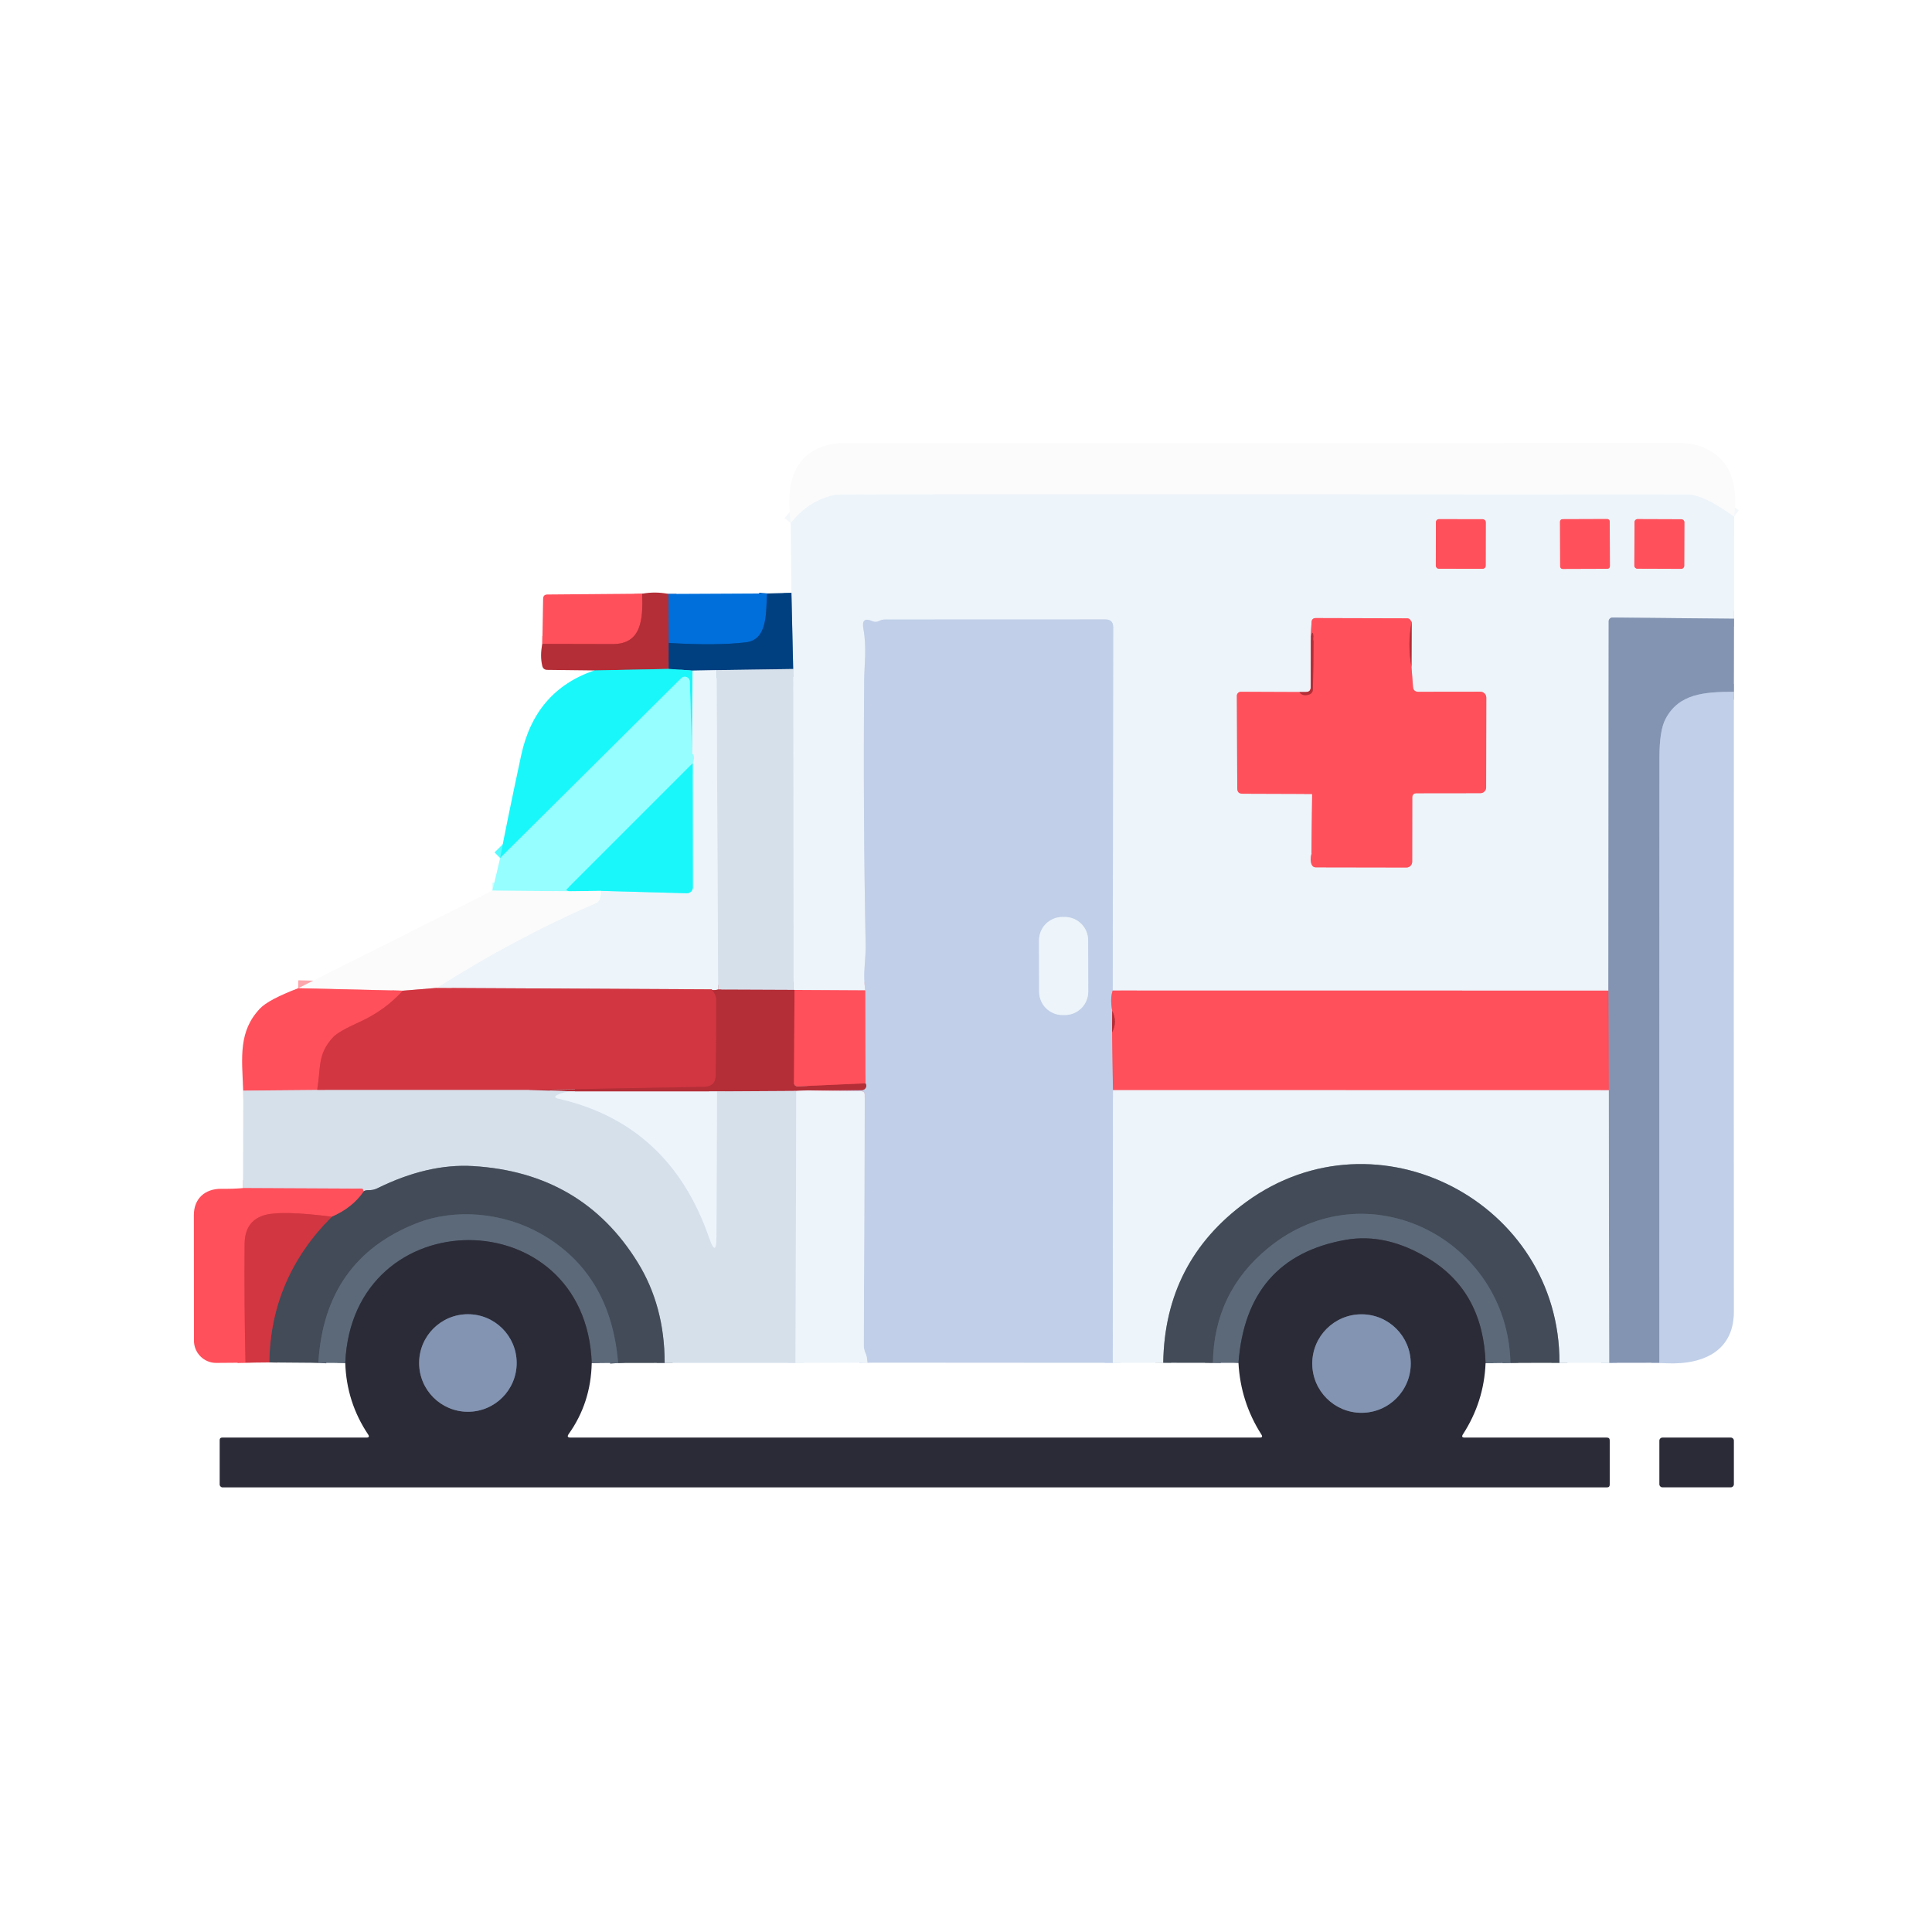
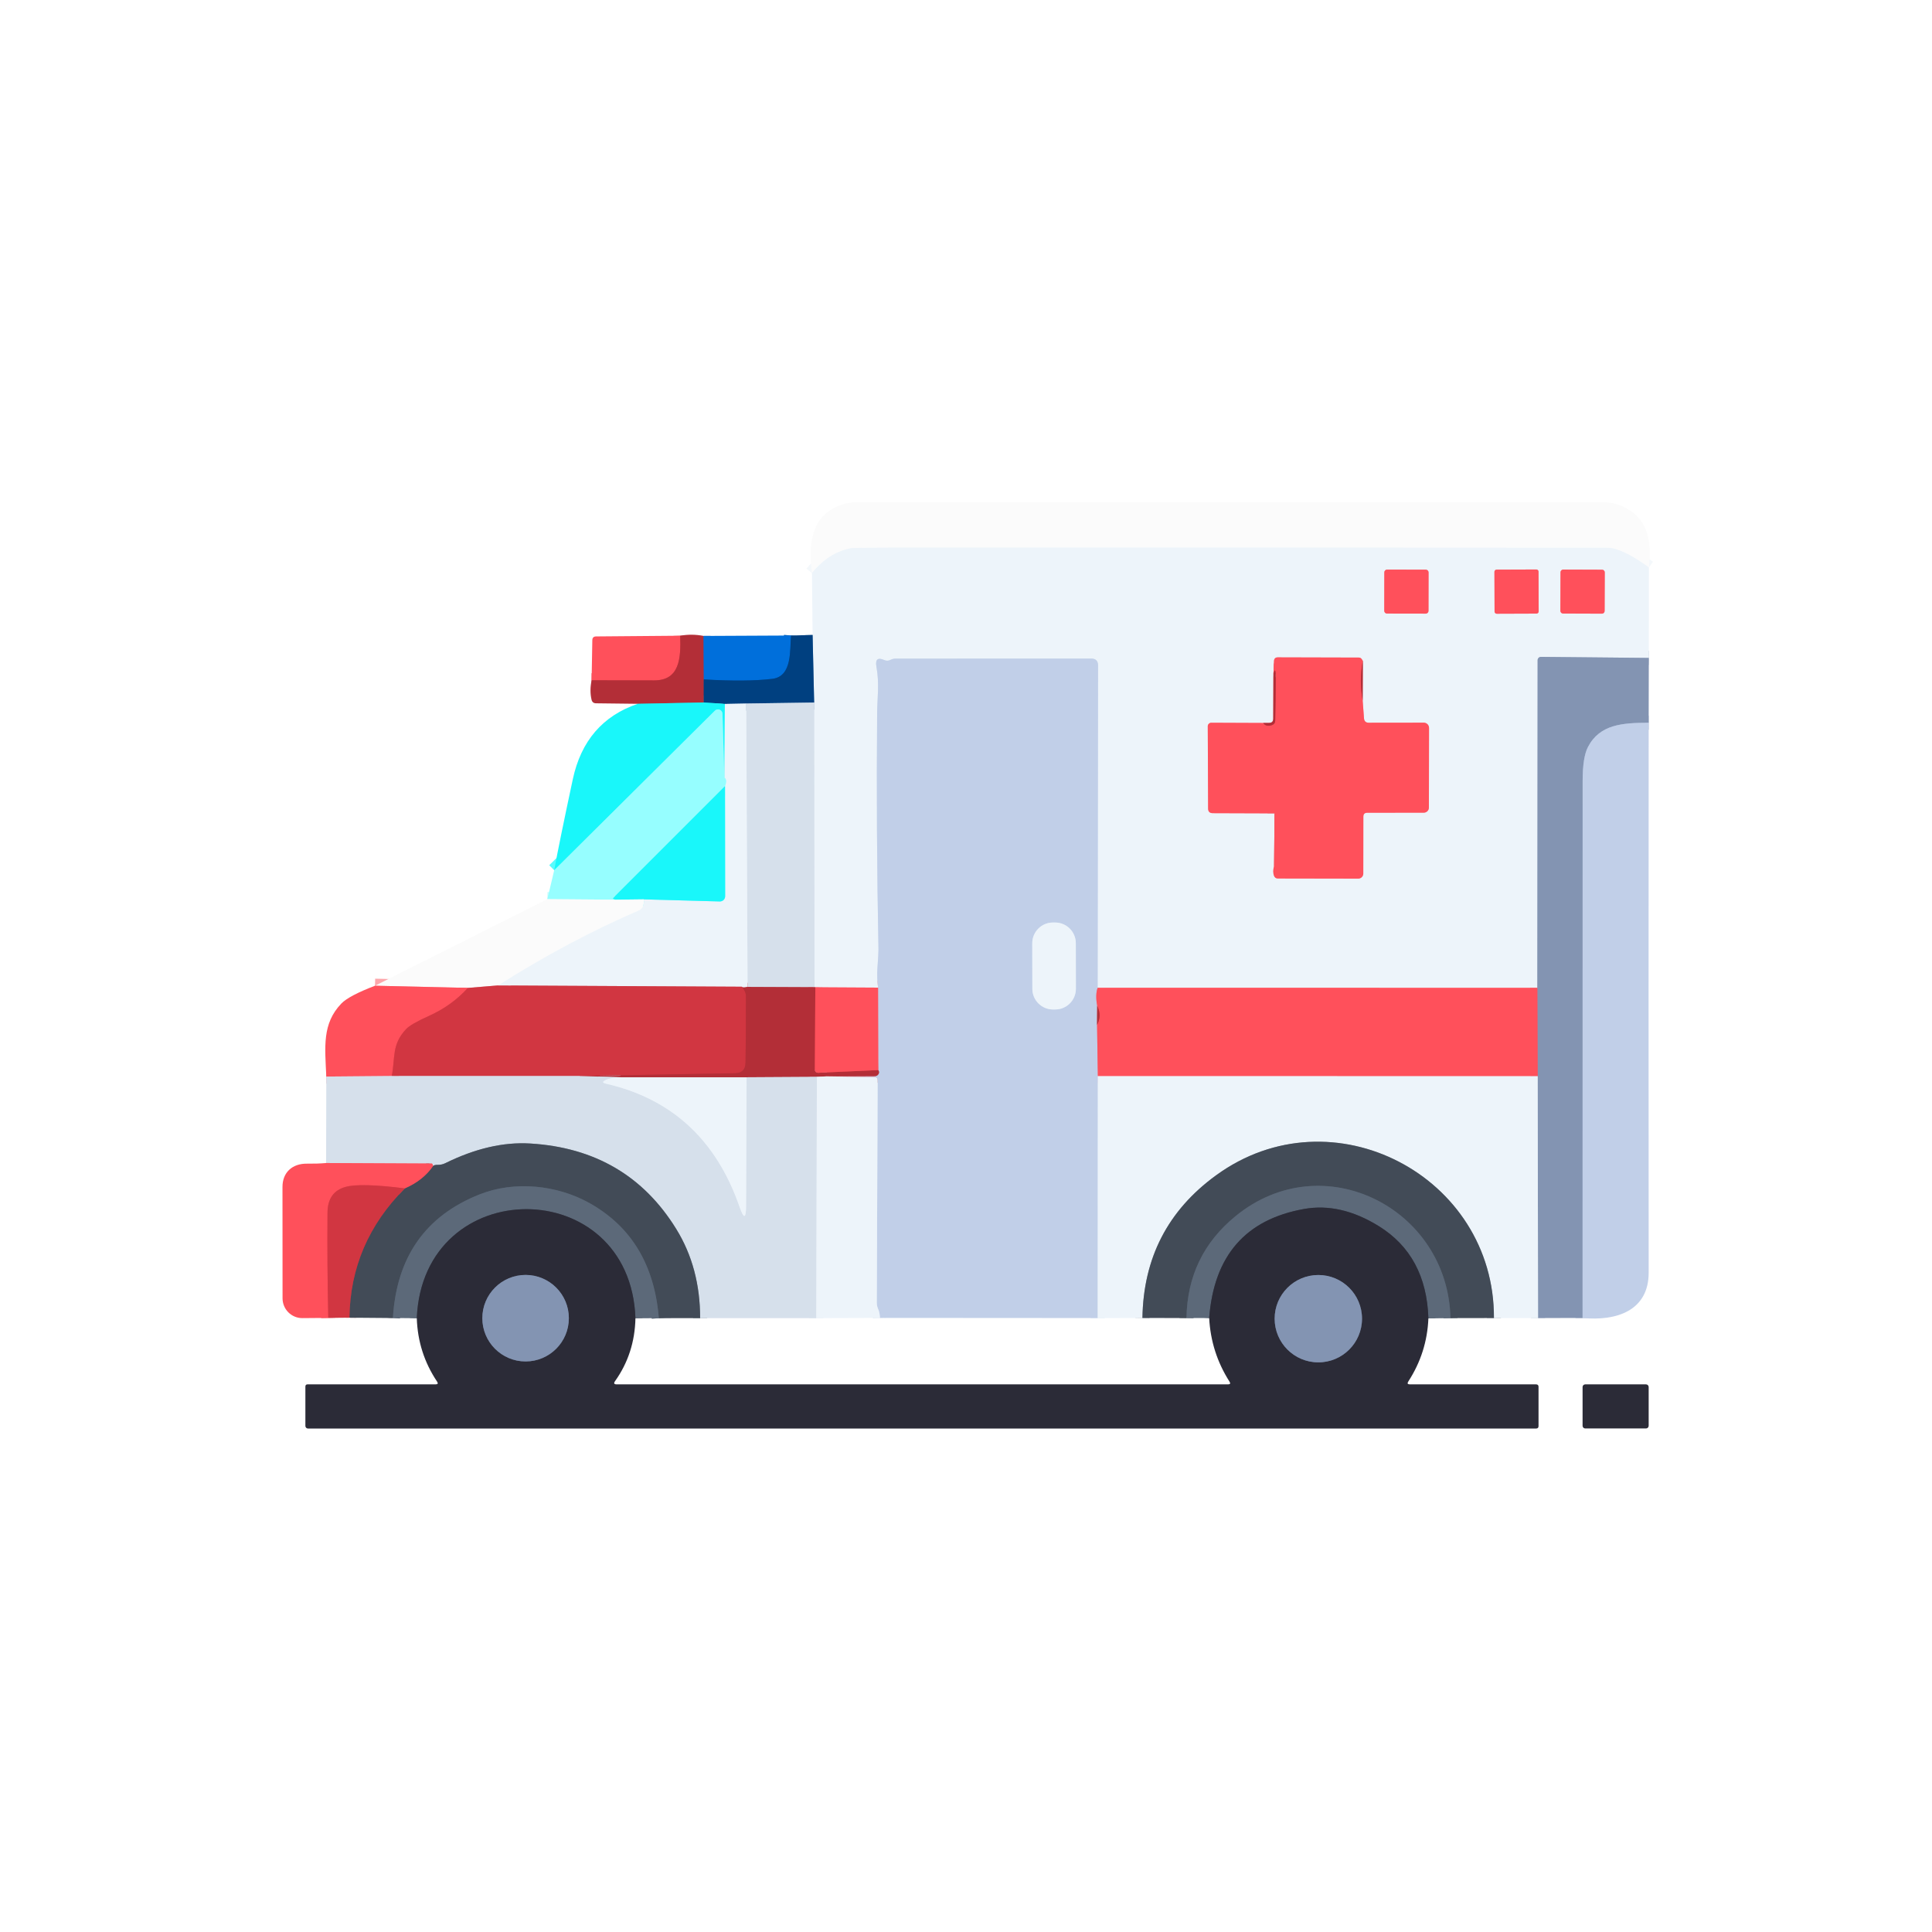
<svg xmlns="http://www.w3.org/2000/svg" viewBox="0 0 48 48">
-   <g transform="translate(4.224411 4.265525) scale(0.82227)">
+   <g transform="translate(6.493 6.493) scale(0.729458)">
    <g transform="translate(0 0) scale(0.24)">
      <g stroke-width="2.00" fill="none" stroke-linecap="butt">
        <path stroke="#f4f8fb" d="   M 196.91 43.44   Q 193.07 40.65 191.00 40.65   Q 140.52 40.61 90.03 40.63   Q 84.06 40.64 83.75 40.70   Q 80.52 41.30 78.14 44.24" />
        <path stroke="#b8c4d6" d="   M 196.90 56.28   L 181.60 56.13   A 0.47 0.47 0.0 0 0 181.12 56.60   L 181.08 103.10" />
        <path stroke="#f6a2ab" d="   M 181.08 103.10   L 118.68 103.09" />
        <path stroke="#d7e2f1" d="   M 118.68 103.09   L 118.74 57.35   Q 118.74 56.37 117.76 56.37   L 90.02 56.38   Q 89.64 56.38 89.30 56.55   Q 88.85 56.78 88.42 56.59   Q 87.01 55.96 87.29 57.52   C 87.73 59.96 87.41 61.98 87.39 64.04   Q 87.25 80.84 87.58 97.63   Q 87.59 98.14 87.43 100.34   Q 87.34 101.65 87.52 103.07" />
        <path stroke="#f6a2ab" d="   M 87.52 103.07   L 78.50 103.02" />
        <path stroke="#e2eaf3" d="   M 78.50 103.02   L 78.45 62.61" />
        <path stroke="#779abd" d="   M 78.45 62.61   L 78.23 53.02" />
        <path stroke="#eb98a3" d="   M 78.50 103.02   Q 78.56 103.02 78.62 103.01" />
        <path stroke="#c58791" d="   M 78.62 103.01   L 69.00 102.97" />
        <path stroke="#e2eaf3" d="   M 69.00 102.97   L 68.81 62.75" />
        <path stroke="#6b90b6" d="   M 78.45 62.61   L 68.81 62.75" />
        <path stroke="#779abd" d="   M 68.81 62.75   L 65.78 62.81" />
        <path stroke="#0d9cbd" d="   M 65.78 62.81   L 62.78 62.60" />
        <path stroke="#e090a2" d="   M 118.68 103.09   Q 118.33 104.11 118.62 105.65" />
        <path stroke="#ba7f90" d="   M 118.62 105.65   L 118.60 108.35" />
        <path stroke="#e090a2" d="   M 118.60 108.35   L 118.71 115.63" />
        <path stroke="#d7e2f1" d="   M 118.71 115.63   L 118.69 149.96" />
        <path stroke="#d7e2f1" d="   M 87.79 149.94   Q 87.76 149.20 87.55 148.73   Q 87.34 148.28 87.34 147.78   L 87.46 116.22   Q 87.46 115.76 87.01 115.76   L 80.28 115.66" />
        <path stroke="#ba7f90" d="   M 80.28 115.66   L 87.12 115.62   A 0.49 0.47 -62.9 0 0 87.41 115.52   Q 87.82 115.18 87.55 114.77" />
        <path stroke="#e090a2" d="   M 87.55 114.77   L 87.52 103.07" />
        <path stroke="#f6a2ab" d="   M 181.13 115.64   L 118.71 115.63" />
        <path stroke="#d93f49" d="   M 118.60 108.35   Q 119.30 107.06 118.62 105.65" />
        <path stroke="#a2b2cd" d="   M 196.88 65.48   C 193.16 65.49 189.95 65.70 188.27 68.91   Q 187.51 70.35 187.51 73.73   Q 187.49 111.83 187.50 149.95" />
        <path stroke="#b8c4d6" d="   M 181.18 149.96   L 181.13 115.64" />
        <path stroke="#c17287" d="   M 181.13 115.64   L 181.08 103.10" />
        <path stroke="#d93f49" d="   M 78.62 103.01   L 78.55 114.65   Q 78.55 115.17 79.07 115.15   L 87.55 114.77" />
        <path stroke="#d09199" d="   M 80.28 115.66   L 78.84 115.73" />
        <path stroke="#c58791" d="   M 78.84 115.73   L 68.86 115.79" />
        <path stroke="#d09199" d="   M 68.86 115.79   L 50.98 115.79" />
        <path stroke="#c58791" d="   M 50.98 115.79   L 45.16 115.61" />
        <path stroke="#d09199" d="   M 69.00 102.97   Q 68.26 103.14 68.18 102.94" />
        <path stroke="#df959e" d="   M 68.18 102.94   L 33.57 102.76" />
        <path stroke="#f4f8fb" d="   M 33.57 102.76   Q 43.70 96.35 53.57 92.11   Q 54.03 91.91 54.19 91.44   Q 54.35 90.99 54.26 90.54" />
        <path stroke="#83f6fa" d="   M 54.26 90.54   L 65.06 90.84   A 0.74 0.74 0.0 0 0 65.82 90.10   L 65.80 74.48" />
        <path stroke="#c2f9fd" d="   M 65.80 74.48   Q 66.15 73.54 65.71 73.26" />
        <path stroke="#5a4f89" d="   M 62.75 53.16   L 62.79 59.33" />
        <path stroke="#5a375c" d="   M 62.79 59.33   L 62.78 62.60" />
        <path stroke="#669399" d="   M 62.78 62.60   L 53.42 62.79" />
        <path stroke="#0058ae" d="   M 75.17 53.10   C 74.98 55.11 75.39 58.91 72.51 59.25   Q 68.83 59.69 62.79 59.33" />
        <path stroke="#83f6fa" d="   M 65.78 62.81   L 65.71 73.26" />
        <path stroke="#58fbfd" d="   M 65.71 73.26   L 65.44 64.20   A 0.63 0.63 0.0 0 0 64.36 63.77   L 41.56 86.41" />
        <path stroke="#98a0a9" d="   M 174.92 149.96   C 175.02 129.81 151.97 117.69 135.48 129.71   Q 125.23 137.17 125.04 149.95" />
        <path stroke="#c2323c" d="   M 68.18 102.94   Q 68.77 103.62 68.77 104.25   Q 68.79 109.54 68.71 113.74   Q 68.68 115.20 67.22 115.22   L 45.16 115.61" />
        <path stroke="#d48b96" d="   M 45.16 115.61   L 18.51 115.61" />
        <path stroke="#e2eaf3" d="   M 50.98 115.79   Q 49.64 115.79 48.81 116.21   Q 48.17 116.53 48.87 116.69   Q 62.92 119.89 67.87 134.20   Q 68.78 136.81 68.79 134.05   L 68.86 115.79" />
        <path stroke="#e2eaf3" d="   M 78.84 115.73   L 78.75 149.97" />
        <path stroke="#8c96a1" d="   M 62.27 149.97   Q 62.27 142.82 58.89 137.34   Q 51.91 126.01 38.14 125.19   Q 32.45 124.85 26.09 127.99   Q 25.59 128.23 25.04 128.22   Q 24.54 128.21 24.38 128.37" />
        <path stroke="#eb98a3" d="   M 24.38 128.37   Q 24.33 128.24 24.28 128.12   Q 24.25 128.03 24.16 128.03   L 9.19 127.96" />
        <path stroke="#8af9fb" d="   M 54.26 90.54   L 50.21 90.59" />
        <path stroke="#58fbfd" d="   M 65.80 74.48   L 49.95 90.33   Q 49.84 90.44 49.97 90.50   Q 50.07 90.55 50.21 90.59" />
        <path stroke="#c9fdfd" d="   M 50.21 90.59   L 40.59 90.51" />
        <path stroke="#e6999e" d="   M 33.57 102.76   L 29.31 103.11" />
        <path stroke="#fda6ab" d="   M 29.31 103.11   L 16.13 102.80" />
        <path stroke="#d93f49" d="   M 59.44 53.13   C 59.55 56.34 59.37 59.48 55.73 59.47   Q 51.27 59.47 46.87 59.45" />
        <path stroke="#4f5a68" d="   M 168.75 149.97   C 168.40 134.39 150.66 125.34 138.25 135.50   Q 131.43 141.07 131.29 149.96" />
        <path stroke="#444a58" d="   M 165.62 150.01   Q 165.34 141.09 158.56 136.90   Q 153.15 133.56 147.98 134.48   Q 135.52 136.70 134.51 149.96" />
        <path stroke="#4f5a68" d="   M 56.41 149.98   Q 55.49 138.69 46.65 133.69   C 41.98 131.05 35.93 130.45 31.00 132.40   Q 19.45 136.96 18.67 149.96" />
        <path stroke="#8a414c" d="   M 12.50 149.91   Q 12.64 139.29 20.36 131.56" />
        <path stroke="#a14e59" d="   M 20.36 131.56   Q 22.97 130.43 24.38 128.37" />
        <path stroke="#444a58" d="   M 53.09 149.99   C 52.35 129.37 22.94 129.33 22.06 149.98" />
        <path stroke="#e8434e" d="   M 29.31 103.11   Q 27.01 105.64 23.75 107.10   Q 21.20 108.25 20.55 108.95   C 18.48 111.14 19.02 112.98 18.51 115.61" />
        <path stroke="#eb98a3" d="   M 18.51 115.61   L 9.22 115.69" />
        <path stroke="#e8434e" d="   M 20.36 131.56   Q 14.11 130.77 11.99 131.34   Q 9.41 132.03 9.39 135.01   Q 9.33 142.45 9.50 149.94" />
        <path stroke="#f6a2ab" d="   M 165.645 44.145   A 0.39 0.39 0.0 0 0 165.255 43.755   L 159.755 43.745   A 0.39 0.39 0.0 0 0 159.365 44.135   L 159.355 49.594   A 0.39 0.39 0.0 0 0 159.745 49.985   L 165.245 49.995   A 0.39 0.39 0.0 0 0 165.635 49.605   L 165.645 44.145" />
        <path stroke="#f6a2ab" d="   M 181.25 44.039   A 0.31 0.31 0.0 0 0 180.939 43.73   L 175.299 43.75   A 0.31 0.31 0.0 0 0 174.99 44.061   L 175.01 49.701   A 0.31 0.31 0.0 0 0 175.321 50.01   L 180.961 49.99   A 0.31 0.31 0.0 0 0 181.27 49.679   L 181.25 44.039" />
        <path stroke="#f6a2ab" d="   M 190.649 44.141   A 0.38 0.38 0.0 0 0 190.271 43.76   L 184.751 43.74   A 0.38 0.38 0.0 0 0 184.37 44.119   L 184.351 49.599   A 0.38 0.38 0.0 0 0 184.729 49.98   L 190.249 50   A 0.38 0.38 0.0 0 0 190.63 49.621   L 190.649 44.141" />
        <path stroke="#d09199" d="   M 143.63 58.54   L 143.61 64.92   Q 143.60 65.50 143.02 65.51   L 142.17 65.51" />
        <path stroke="#f6a2ab" d="   M 142.17 65.51   L 134.82 65.48   A 0.50 0.50 0.0 0 0 134.31 65.98   L 134.36 77.65   Q 134.36 78.31 135.02 78.31   L 143.79 78.34" />
        <path stroke="#d09199" d="   M 143.79 78.34   L 143.72 85.80" />
        <path stroke="#f6a2ab" d="   M 143.72 85.80   Q 143.49 86.65 143.72 87.21   Q 143.87 87.58 144.26 87.58   L 155.66 87.60   A 0.72 0.72 0.0 0 0 156.38 86.88   L 156.39 78.80   Q 156.39 78.25 156.95 78.25   L 164.97 78.24   A 0.72 0.72 0.0 0 0 165.69 77.53   L 165.71 66.22   A 0.75 0.74 -90.0 0 0 164.97 65.47   L 157.16 65.48   Q 156.53 65.48 156.48 64.85   L 156.29 62.32" />
        <path stroke="#d09199" d="   M 156.29 62.32   L 156.31 56.69" />
        <path stroke="#f6a2ab" d="   M 156.31 56.69   Q 156.24 56.56 156.16 56.45   Q 156.01 56.23 155.74 56.23   L 144.25 56.20   Q 143.74 56.20 143.71 56.71   L 143.63 58.54" />
        <path stroke="#d93f49" d="   M 156.31 56.69   Q 155.77 59.56 156.29 62.32" />
        <path stroke="#d93f49" d="   M 143.72 85.80   L 143.79 78.34" />
        <path stroke="#d93f49" d="   M 142.17 65.51   Q 142.57 66.08 143.38 65.83   Q 143.87 65.67 143.88 65.16   Q 143.95 62.20 143.96 59.25   Q 143.96 57.29 143.63 58.54" />
        <path stroke="#d7e2f1" d="   M 115.584 96.765   A 2.94 2.94 0.0 0 0 112.639 93.83   L 112.339 93.83   A 2.94 2.94 0.0 0 0 109.404 96.775   L 109.416 103.235   A 2.94 2.94 0.0 0 0 112.361 106.17   L 112.661 106.17   A 2.94 2.94 0.0 0 0 115.596 103.225   L 115.584 96.765" />
        <path stroke="#576075" d="   M 43.64 149.98   A 6.14 6.14 0.0 0 0 37.50 143.84   A 6.14 6.14 0.0 0 0 31.36 149.98   A 6.14 6.14 0.0 0 0 37.50 156.12   A 6.14 6.14 0.0 0 0 43.64 149.98" />
        <path stroke="#576075" d="   M 156.20 150.05   A 6.20 6.20 0.0 0 0 150.00 143.85   A 6.20 6.20 0.0 0 0 143.80 150.05   A 6.20 6.20 0.0 0 0 150.00 156.25   A 6.20 6.20 0.0 0 0 156.20 150.05" />
      </g>
      <path fill="#fbfbfb" d="   M 196.91 43.44   Q 193.07 40.65 191.00 40.65   Q 140.52 40.61 90.03 40.63   Q 84.06 40.64 83.75 40.70   Q 80.52 41.30 78.14 44.24   C 77.65 40.33 77.96 36.54 81.54 34.86   Q 83.02 34.17 84.74 34.17   Q 133.40 34.20 190.17 34.16   Q 192.54 34.16 194.40 35.47   Q 197.64 37.73 196.91 43.44   Z" />
      <path fill="#edf4fa" d="   M 196.91 43.44   L 196.90 56.28   L 181.60 56.13   A 0.47 0.47 0.0 0 0 181.12 56.60   L 181.08 103.10   L 118.68 103.09   L 118.74 57.35   Q 118.74 56.37 117.76 56.37   L 90.02 56.38   Q 89.64 56.38 89.30 56.55   Q 88.85 56.78 88.42 56.59   Q 87.01 55.96 87.29 57.52   C 87.73 59.96 87.41 61.98 87.39 64.04   Q 87.25 80.84 87.58 97.63   Q 87.59 98.14 87.43 100.34   Q 87.34 101.65 87.52 103.07   L 78.50 103.02   L 78.45 62.61   L 78.23 53.02   L 78.14 44.24   Q 80.52 41.30 83.75 40.70   Q 84.06 40.64 90.03 40.63   Q 140.52 40.61 191.00 40.65   Q 193.07 40.65 196.91 43.44   Z   M 165.645 44.145   A 0.39 0.39 0.0 0 0 165.255 43.755   L 159.755 43.745   A 0.39 0.39 0.0 0 0 159.365 44.135   L 159.355 49.594   A 0.39 0.39 0.0 0 0 159.745 49.985   L 165.245 49.995   A 0.39 0.39 0.0 0 0 165.635 49.605   L 165.645 44.145   Z   M 181.25 44.039   A 0.31 0.31 0.0 0 0 180.939 43.73   L 175.299 43.75   A 0.31 0.31 0.0 0 0 174.99 44.061   L 175.01 49.701   A 0.31 0.31 0.0 0 0 175.321 50.01   L 180.961 49.99   A 0.31 0.31 0.0 0 0 181.27 49.679   L 181.25 44.039   Z   M 190.649 44.141   A 0.38 0.38 0.0 0 0 190.271 43.76   L 184.751 43.74   A 0.38 0.38 0.0 0 0 184.37 44.119   L 184.351 49.599   A 0.38 0.38 0.0 0 0 184.729 49.98   L 190.249 50   A 0.38 0.38 0.0 0 0 190.63 49.621   L 190.649 44.141   Z   M 143.63 58.54   L 143.61 64.92   Q 143.60 65.50 143.02 65.51   L 142.17 65.51   L 134.82 65.48   A 0.50 0.50 0.0 0 0 134.31 65.98   L 134.36 77.65   Q 134.36 78.31 135.02 78.31   L 143.79 78.34   L 143.72 85.80   Q 143.49 86.65 143.72 87.21   Q 143.87 87.58 144.26 87.58   L 155.66 87.60   A 0.72 0.72 0.0 0 0 156.38 86.88   L 156.39 78.80   Q 156.39 78.25 156.95 78.25   L 164.97 78.24   A 0.72 0.72 0.0 0 0 165.69 77.53   L 165.71 66.22   A 0.75 0.74 -90.0 0 0 164.97 65.47   L 157.16 65.48   Q 156.53 65.48 156.48 64.85   L 156.29 62.32   L 156.31 56.69   Q 156.24 56.56 156.16 56.45   Q 156.01 56.23 155.74 56.23   L 144.25 56.20   Q 143.74 56.20 143.71 56.71   L 143.63 58.54   Z" />
      <rect fill="#ff505b" x="-3.14" y="-3.12" transform="translate(162.50,46.87) rotate(0.1)" width="6.28" height="6.24" rx="0.39" />
      <rect fill="#ff505b" x="-3.13" y="-3.13" transform="translate(178.13,46.87) rotate(-0.2)" width="6.26" height="6.26" rx="0.31" />
      <rect fill="#ff505b" x="-3.14" y="-3.12" transform="translate(187.50,46.87) rotate(0.2)" width="6.28" height="6.24" rx="0.38" />
      <path fill="#ff505b" d="   M 59.44 53.13   C 59.55 56.34 59.37 59.48 55.73 59.47   Q 51.27 59.47 46.87 59.45   L 46.97 53.76   Q 46.98 53.24 47.50 53.23   L 59.44 53.13   Z" />
      <path fill="#b32e37" d="   M 59.44 53.13   Q 61.11 52.83 62.75 53.16   L 62.79 59.33   L 62.78 62.60   L 53.42 62.79   L 47.49 62.72   Q 46.98 62.71 46.86 62.21   Q 46.56 60.93 46.87 59.45   Q 51.27 59.47 55.73 59.47   C 59.37 59.48 59.55 56.34 59.44 53.13   Z" />
      <path fill="#006fdb" d="   M 75.17 53.10   C 74.98 55.11 75.39 58.91 72.51 59.25   Q 68.83 59.69 62.79 59.33   L 62.75 53.16   L 75.17 53.10   Z" />
      <path fill="#004080" d="   M 75.17 53.10   L 78.23 53.02   L 78.45 62.61   L 68.81 62.75   L 65.78 62.81   L 62.78 62.60   L 62.79 59.33   Q 68.83 59.69 72.51 59.25   C 75.39 58.91 74.98 55.11 75.17 53.10   Z" />
      <path fill="#8394b2" d="   M 196.90 56.28   L 196.88 65.48   C 193.16 65.49 189.95 65.70 188.27 68.91   Q 187.51 70.35 187.51 73.73   Q 187.49 111.83 187.50 149.95   L 181.18 149.96   L 181.13 115.64   L 181.08 103.10   L 181.12 56.60   A 0.47 0.47 0.0 0 1 181.60 56.13   L 196.90 56.28   Z" />
      <path fill="#c1cfe8" d="   M 118.68 103.09   Q 118.33 104.11 118.62 105.65   L 118.60 108.35   L 118.71 115.63   L 118.69 149.96   L 87.79 149.94   Q 87.76 149.20 87.55 148.73   Q 87.34 148.28 87.34 147.78   L 87.46 116.22   Q 87.46 115.76 87.01 115.76   L 80.28 115.66   L 87.12 115.62   A 0.49 0.47 -62.9 0 0 87.41 115.52   Q 87.82 115.18 87.55 114.77   L 87.52 103.07   Q 87.34 101.65 87.43 100.34   Q 87.59 98.14 87.58 97.63   Q 87.25 80.84 87.39 64.04   C 87.41 61.98 87.73 59.96 87.29 57.52   Q 87.01 55.96 88.42 56.59   Q 88.85 56.78 89.30 56.55   Q 89.64 56.38 90.02 56.38   L 117.76 56.37   Q 118.74 56.37 118.74 57.35   L 118.68 103.09   Z   M 115.584 96.765   A 2.94 2.94 0.0 0 0 112.639 93.83   L 112.339 93.83   A 2.94 2.94 0.0 0 0 109.404 96.775   L 109.416 103.235   A 2.94 2.94 0.0 0 0 112.361 106.17   L 112.661 106.17   A 2.94 2.94 0.0 0 0 115.596 103.225   L 115.584 96.765   Z" />
      <path fill="#ff505b" d="   M 156.31 56.69   Q 155.77 59.56 156.29 62.32   L 156.48 64.85   Q 156.53 65.48 157.16 65.48   L 164.97 65.47   A 0.75 0.74 -90.0 0 1 165.71 66.22   L 165.69 77.53   A 0.72 0.72 0.0 0 1 164.97 78.24   L 156.95 78.25   Q 156.39 78.25 156.39 78.80   L 156.38 86.88   A 0.72 0.72 0.0 0 1 155.66 87.60   L 144.26 87.58   Q 143.87 87.58 143.72 87.21   Q 143.49 86.65 143.72 85.80   L 143.79 78.34   L 135.02 78.31   Q 134.36 78.31 134.36 77.65   L 134.31 65.98   A 0.50 0.50 0.0 0 1 134.82 65.48   L 142.17 65.51   Q 142.57 66.08 143.38 65.83   Q 143.87 65.67 143.88 65.16   Q 143.95 62.20 143.96 59.25   Q 143.96 57.29 143.63 58.54   L 143.71 56.71   Q 143.74 56.20 144.25 56.20   L 155.74 56.23   Q 156.01 56.23 156.16 56.45   Q 156.24 56.56 156.31 56.69   Z" />
      <path fill="#b32e37" d="   M 156.31 56.69   L 156.29 62.32   Q 155.77 59.56 156.31 56.69   Z" />
      <path fill="#b32e37" d="   M 142.17 65.51   L 143.02 65.51   Q 143.60 65.50 143.61 64.92   L 143.63 58.54   Q 143.96 57.29 143.96 59.25   Q 143.95 62.20 143.88 65.16   Q 143.87 65.67 143.38 65.83   Q 142.57 66.08 142.17 65.51   Z" />
      <path fill="#19f7fa" d="   M 62.78 62.60   L 65.78 62.81   L 65.71 73.26   L 65.44 64.20   A 0.63 0.63 0.0 0 0 64.36 63.77   L 41.56 86.41   Q 42.29 82.42 44.20 73.50   Q 45.95 65.33 53.42 62.79   L 62.78 62.60   Z" />
      <path fill="#d6e0eb" d="   M 78.45 62.61   L 78.50 103.02   Q 78.56 103.02 78.62 103.01   L 69.00 102.97   L 68.81 62.75   L 78.45 62.61   Z" />
      <path fill="#edf4fa" d="   M 65.78 62.81   L 68.81 62.75   L 69.00 102.97   Q 68.26 103.14 68.18 102.94   L 33.57 102.76   Q 43.70 96.35 53.57 92.11   Q 54.03 91.91 54.19 91.44   Q 54.35 90.99 54.26 90.54   L 65.06 90.84   A 0.74 0.74 0.0 0 0 65.82 90.10   L 65.80 74.48   Q 66.15 73.54 65.71 73.26   L 65.78 62.81   Z" />
      <path fill="#96feff" d="   M 65.71 73.26   Q 66.15 73.54 65.80 74.48   L 49.95 90.33   Q 49.84 90.44 49.97 90.50   Q 50.07 90.55 50.21 90.59   L 40.59 90.51   L 41.56 86.41   L 64.36 63.77   A 0.63 0.63 0.0 0 1 65.44 64.20   L 65.71 73.26   Z" />
      <path fill="#c1cfe8" d="   M 196.88 65.48   Q 196.85 104.49 196.88 143.50   C 196.89 148.93 192.29 150.42 187.50 149.95   Q 187.49 111.83 187.51 73.73   Q 187.51 70.35 188.27 68.91   C 189.95 65.70 193.16 65.49 196.88 65.48   Z" />
      <path fill="#19f7fa" d="   M 65.80 74.48   L 65.82 90.10   A 0.74 0.74 0.0 0 1 65.06 90.84   L 54.26 90.54   L 50.21 90.59   Q 50.07 90.55 49.97 90.50   Q 49.84 90.44 49.95 90.33   L 65.80 74.48   Z" />
      <path fill="#b32e37" d="   M 143.79 78.34   L 143.72 85.80   L 143.79 78.34   Z" />
      <path fill="#fbfbfb" d="   M 40.59 90.51   L 50.21 90.59   L 54.26 90.54   Q 54.35 90.99 54.19 91.44   Q 54.03 91.91 53.57 92.11   Q 43.70 96.35 33.57 102.76   L 29.31 103.11   L 16.13 102.80   L 40.59 90.51   Z" />
      <rect fill="#edf4fa" x="-3.09" y="-6.17" transform="translate(112.50,100.00) rotate(-0.1)" width="6.18" height="12.34" rx="2.94" />
      <path fill="#ff505b" d="   M 16.13 102.80   L 29.31 103.11   Q 27.01 105.64 23.75 107.10   Q 21.20 108.25 20.55 108.95   C 18.48 111.14 19.02 112.98 18.51 115.61   L 9.22 115.69   C 9.02 111.44 8.62 108.19 11.34 105.34   Q 12.40 104.23 16.13 102.80   Z" />
      <path fill="#d13641" d="   M 29.31 103.11   L 33.57 102.76   L 68.18 102.94   Q 68.77 103.62 68.77 104.25   Q 68.79 109.54 68.71 113.74   Q 68.68 115.20 67.22 115.22   L 45.16 115.61   L 18.51 115.61   C 19.02 112.98 18.48 111.14 20.55 108.95   Q 21.20 108.25 23.75 107.10   Q 27.01 105.64 29.31 103.11   Z" />
      <path fill="#b32e37" d="   M 68.18 102.94   Q 68.26 103.14 69.00 102.97   L 78.62 103.01   L 78.55 114.65   Q 78.55 115.17 79.07 115.15   L 87.55 114.77   Q 87.82 115.18 87.41 115.52   A 0.49 0.47 -62.9 0 1 87.12 115.62   L 80.28 115.66   L 78.84 115.73   L 68.86 115.79   L 50.98 115.79   L 45.16 115.61   L 67.22 115.22   Q 68.68 115.20 68.71 113.74   Q 68.79 109.54 68.77 104.25   Q 68.77 103.62 68.18 102.94   Z" />
      <path fill="#ff505b" d="   M 78.62 103.01   Q 78.56 103.02 78.50 103.02   L 87.52 103.07   L 87.55 114.77   L 79.07 115.15   Q 78.55 115.17 78.55 114.65   L 78.62 103.01   Z" />
      <path fill="#ff505b" d="   M 118.68 103.09   L 181.08 103.10   L 181.13 115.64   L 118.71 115.63   L 118.60 108.35   Q 119.30 107.06 118.62 105.65   Q 118.33 104.11 118.68 103.09   Z" />
      <path fill="#b32e37" d="   M 118.62 105.65   Q 119.30 107.06 118.60 108.35   L 118.62 105.65   Z" />
      <path fill="#d6e0eb" d="   M 45.16 115.61   L 50.98 115.79   Q 49.64 115.79 48.81 116.21   Q 48.17 116.53 48.87 116.69   Q 62.92 119.89 67.87 134.20   Q 68.78 136.81 68.79 134.05   L 68.86 115.79   L 78.84 115.73   L 78.75 149.97   L 62.27 149.97   Q 62.27 142.82 58.89 137.34   Q 51.91 126.01 38.14 125.19   Q 32.45 124.85 26.09 127.99   Q 25.59 128.23 25.04 128.22   Q 24.54 128.21 24.38 128.37   Q 24.33 128.24 24.28 128.12   Q 24.25 128.03 24.16 128.03   L 9.19 127.96   L 9.22 115.69   L 18.51 115.61   L 45.16 115.61   Z" />
      <path fill="#edf4fa" d="   M 181.13 115.64   L 181.18 149.96   L 174.92 149.96   C 175.02 129.81 151.97 117.69 135.48 129.71   Q 125.23 137.17 125.04 149.95   L 118.69 149.96   L 118.71 115.63   L 181.13 115.64   Z" />
      <path fill="#edf4fa" d="   M 50.98 115.79   L 68.86 115.79   L 68.79 134.05   Q 68.78 136.81 67.87 134.20   Q 62.92 119.89 48.87 116.69   Q 48.17 116.53 48.81 116.21   Q 49.64 115.79 50.98 115.79   Z" />
      <path fill="#edf4fa" d="   M 78.84 115.73   L 80.28 115.66   L 87.01 115.76   Q 87.46 115.76 87.46 116.22   L 87.34 147.78   Q 87.34 148.28 87.55 148.73   Q 87.76 149.20 87.79 149.94   L 78.75 149.97   L 78.84 115.73   Z" />
      <path fill="#424b57" d="   M 62.27 149.97   L 56.41 149.98   Q 55.49 138.69 46.65 133.69   C 41.98 131.05 35.93 130.45 31.00 132.40   Q 19.45 136.96 18.67 149.96   L 12.50 149.91   Q 12.64 139.29 20.36 131.56   Q 22.97 130.43 24.38 128.37   Q 24.54 128.21 25.04 128.22   Q 25.59 128.23 26.09 127.99   Q 32.45 124.85 38.14 125.19   Q 51.91 126.01 58.89 137.34   Q 62.27 142.82 62.27 149.97   Z" />
      <path fill="#424b57" d="   M 174.92 149.96   L 168.75 149.97   C 168.40 134.39 150.66 125.34 138.25 135.50   Q 131.43 141.07 131.29 149.96   L 125.04 149.95   Q 125.23 137.17 135.48 129.71   C 151.97 117.69 175.02 129.81 174.92 149.96   Z" />
      <path fill="#ff505b" d="   M 9.19 127.96   L 24.16 128.03   Q 24.25 128.03 24.28 128.12   Q 24.33 128.24 24.38 128.37   Q 22.97 130.43 20.36 131.56   Q 14.11 130.77 11.99 131.34   Q 9.41 132.03 9.39 135.01   Q 9.33 142.45 9.50 149.94   L 5.83 149.97   A 2.81 2.80 89.8 0 1 3.01 147.16   Q 3.01 139.89 3.00 131.37   C 2.99 129.30 4.39 128.02 6.49 128.05   Q 7.94 128.07 9.19 127.96   Z" />
      <path fill="#d13641" d="   M 20.36 131.56   Q 12.64 139.29 12.50 149.91   L 9.50 149.94   Q 9.33 142.45 9.39 135.01   Q 9.41 132.03 11.99 131.34   Q 14.11 130.77 20.36 131.56   Z" />
      <path fill="#5c6979" d="   M 56.41 149.98   L 53.09 149.99   C 52.35 129.37 22.94 129.33 22.06 149.98   L 18.67 149.96   Q 19.45 136.96 31.00 132.40   C 35.93 130.45 41.98 131.05 46.65 133.69   Q 55.49 138.69 56.41 149.98   Z" />
      <path fill="#5c6979" d="   M 168.75 149.97   L 165.62 150.01   Q 165.34 141.09 158.56 136.90   Q 153.15 133.56 147.98 134.48   Q 135.52 136.70 134.51 149.96   L 131.29 149.96   Q 131.43 141.07 138.25 135.50   C 150.66 125.34 168.40 134.39 168.75 149.97   Z" />
      <path fill="#2b2b37" d="   M 53.09 149.99   Q 52.98 155.01 50.19 158.92   Q 49.87 159.37 50.42 159.37   L 137.20 159.37   Q 137.64 159.37 137.40 158.99   Q 134.77 154.87 134.51 149.96   Q 135.52 136.70 147.98 134.48   Q 153.15 133.56 158.56 136.90   Q 165.34 141.09 165.62 150.01   Q 165.42 154.87 162.77 158.96   Q 162.50 159.37 162.99 159.37   L 180.89 159.37   Q 181.25 159.37 181.25 159.72   L 181.25 165.29   Q 181.25 165.64 180.90 165.64   L 6.62 165.64   A 0.37 0.37 0.0 0 1 6.25 165.27   L 6.25 159.69   Q 6.25 159.37 6.56 159.37   L 24.73 159.37   Q 25.20 159.37 24.94 158.98   Q 22.22 154.92 22.06 149.98   C 22.94 129.33 52.35 129.37 53.09 149.99   Z   M 43.64 149.98   A 6.14 6.14 0.0 0 0 37.50 143.84   A 6.14 6.14 0.0 0 0 31.36 149.98   A 6.14 6.14 0.0 0 0 37.50 156.12   A 6.14 6.14 0.0 0 0 43.64 149.98   Z   M 156.20 150.05   A 6.20 6.20 0.0 0 0 150.00 143.85   A 6.20 6.20 0.0 0 0 143.80 150.05   A 6.20 6.20 0.0 0 0 150.00 156.25   A 6.20 6.20 0.0 0 0 156.20 150.05   Z" />
      <circle fill="#8394b2" cx="37.50" cy="149.98" r="6.14" />
      <circle fill="#8394b2" cx="150.00" cy="150.05" r="6.20" />
      <rect fill="#2b2b37" x="187.50" y="159.37" width="9.38" height="6.26" rx="0.38" />
    </g>
  </g>
</svg>
